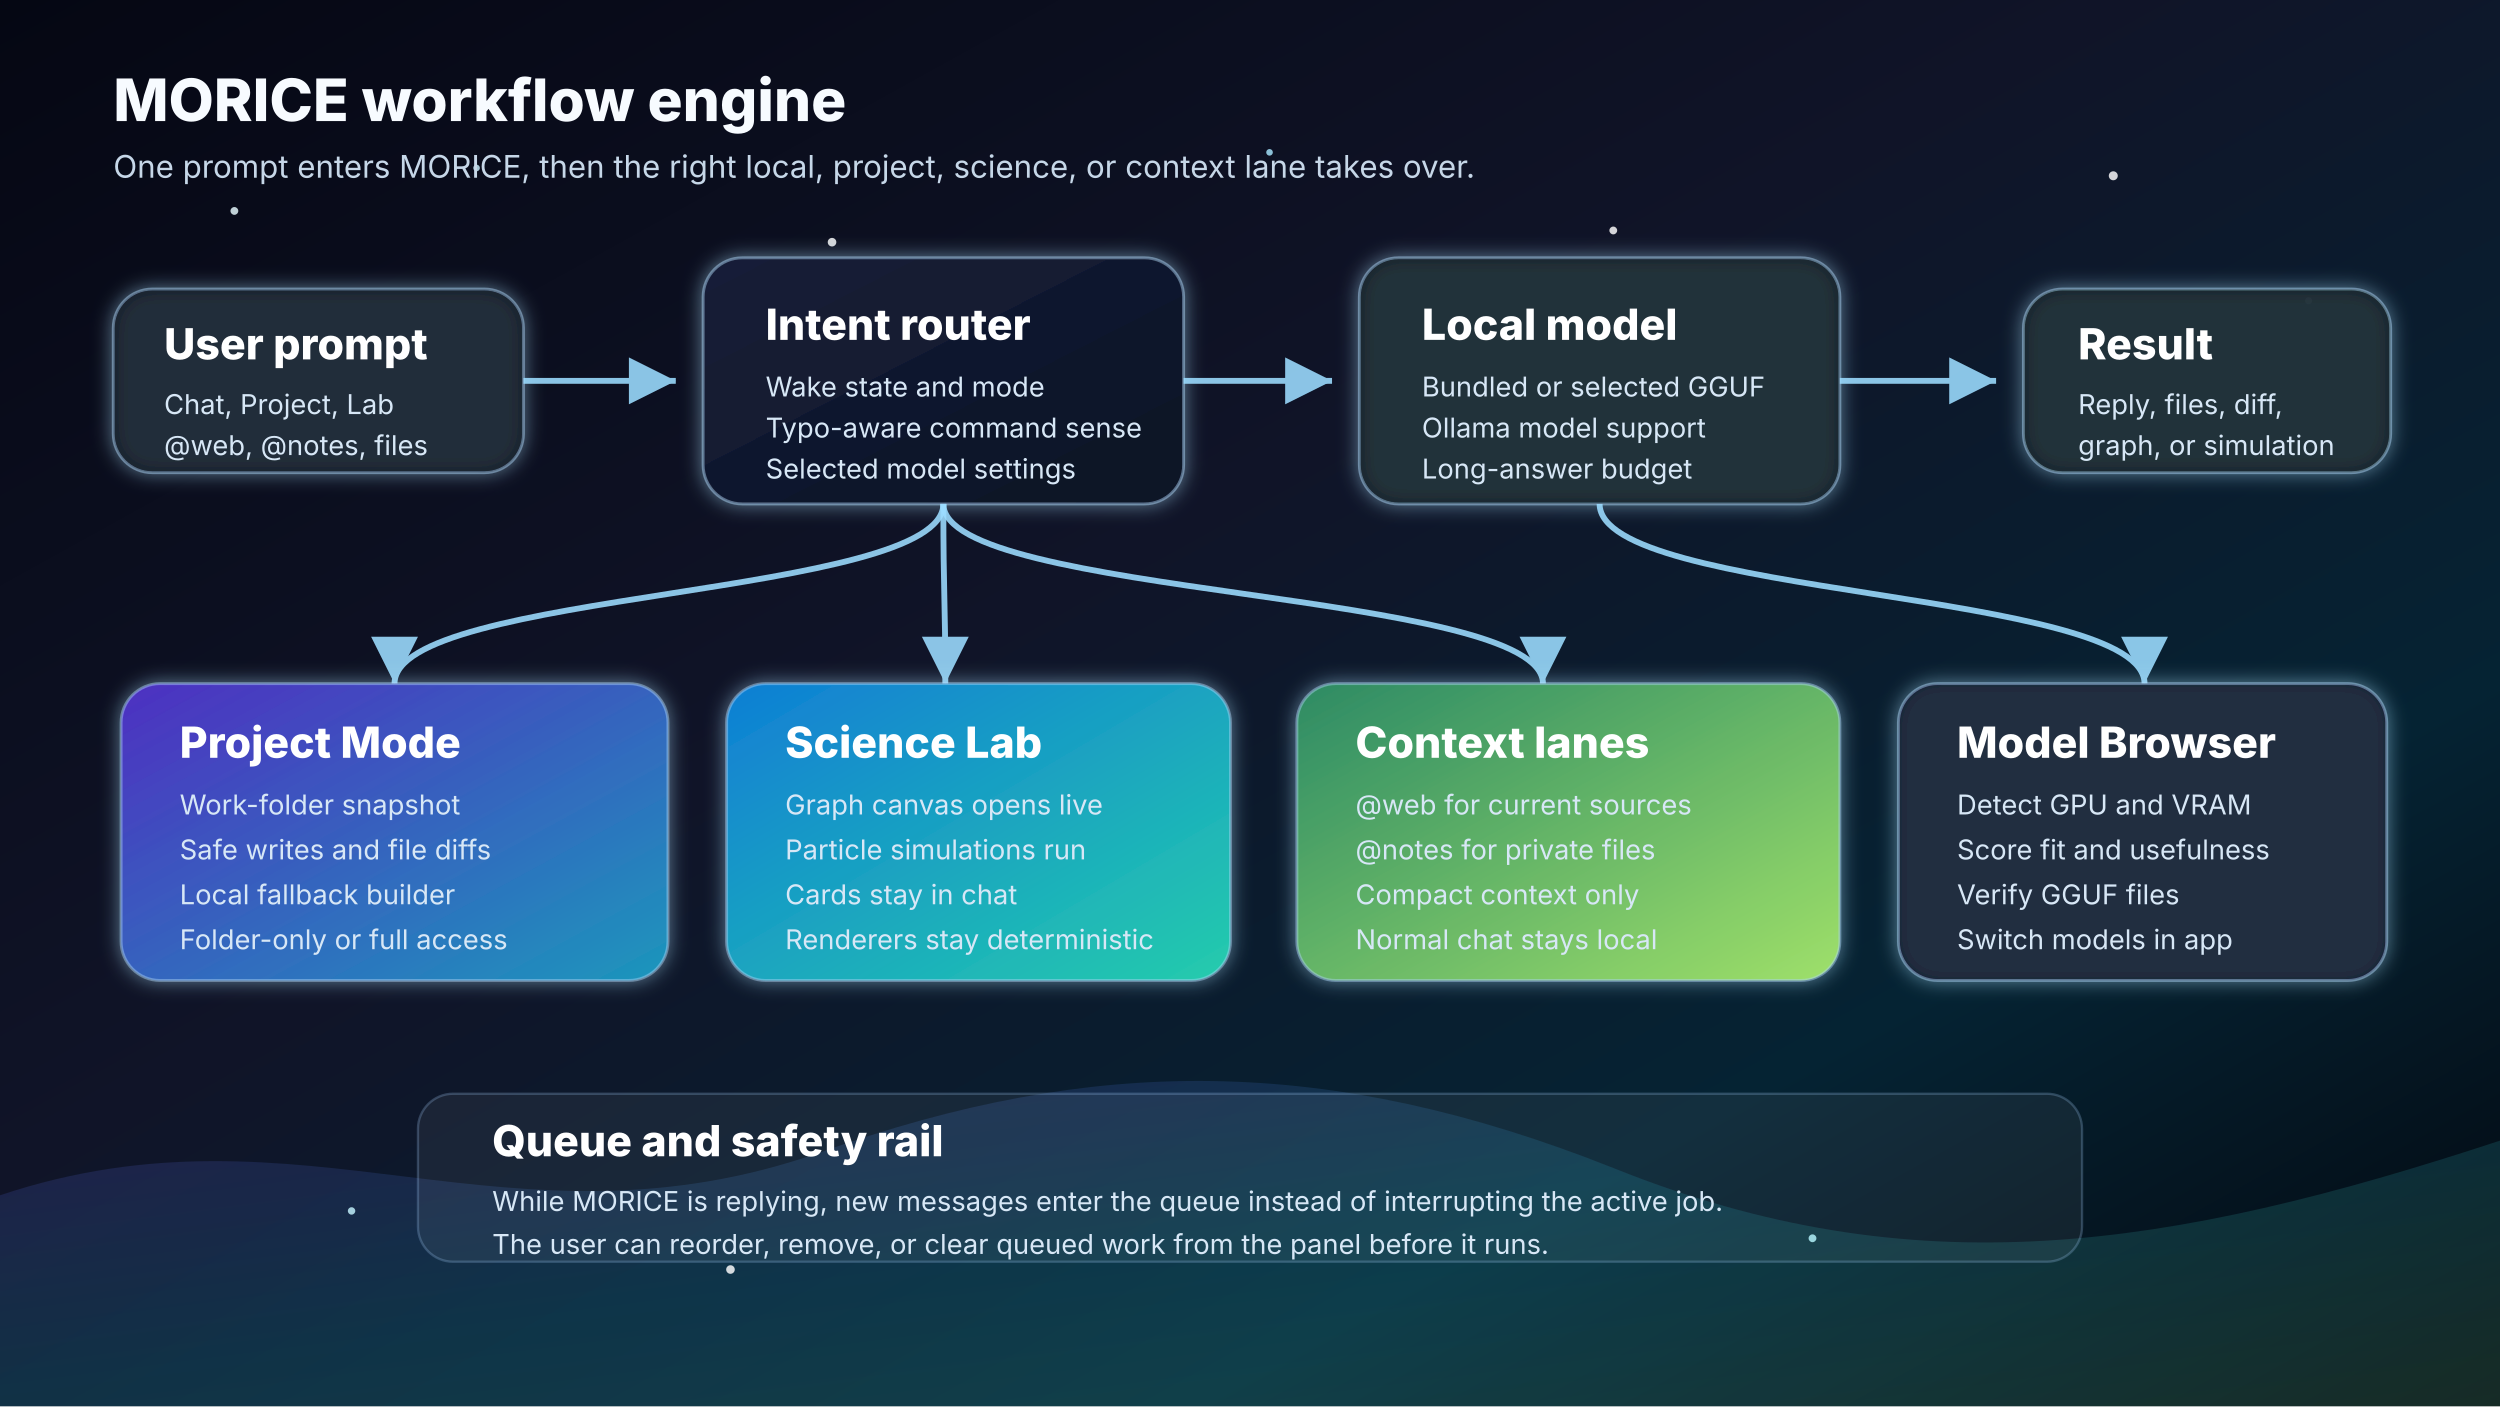
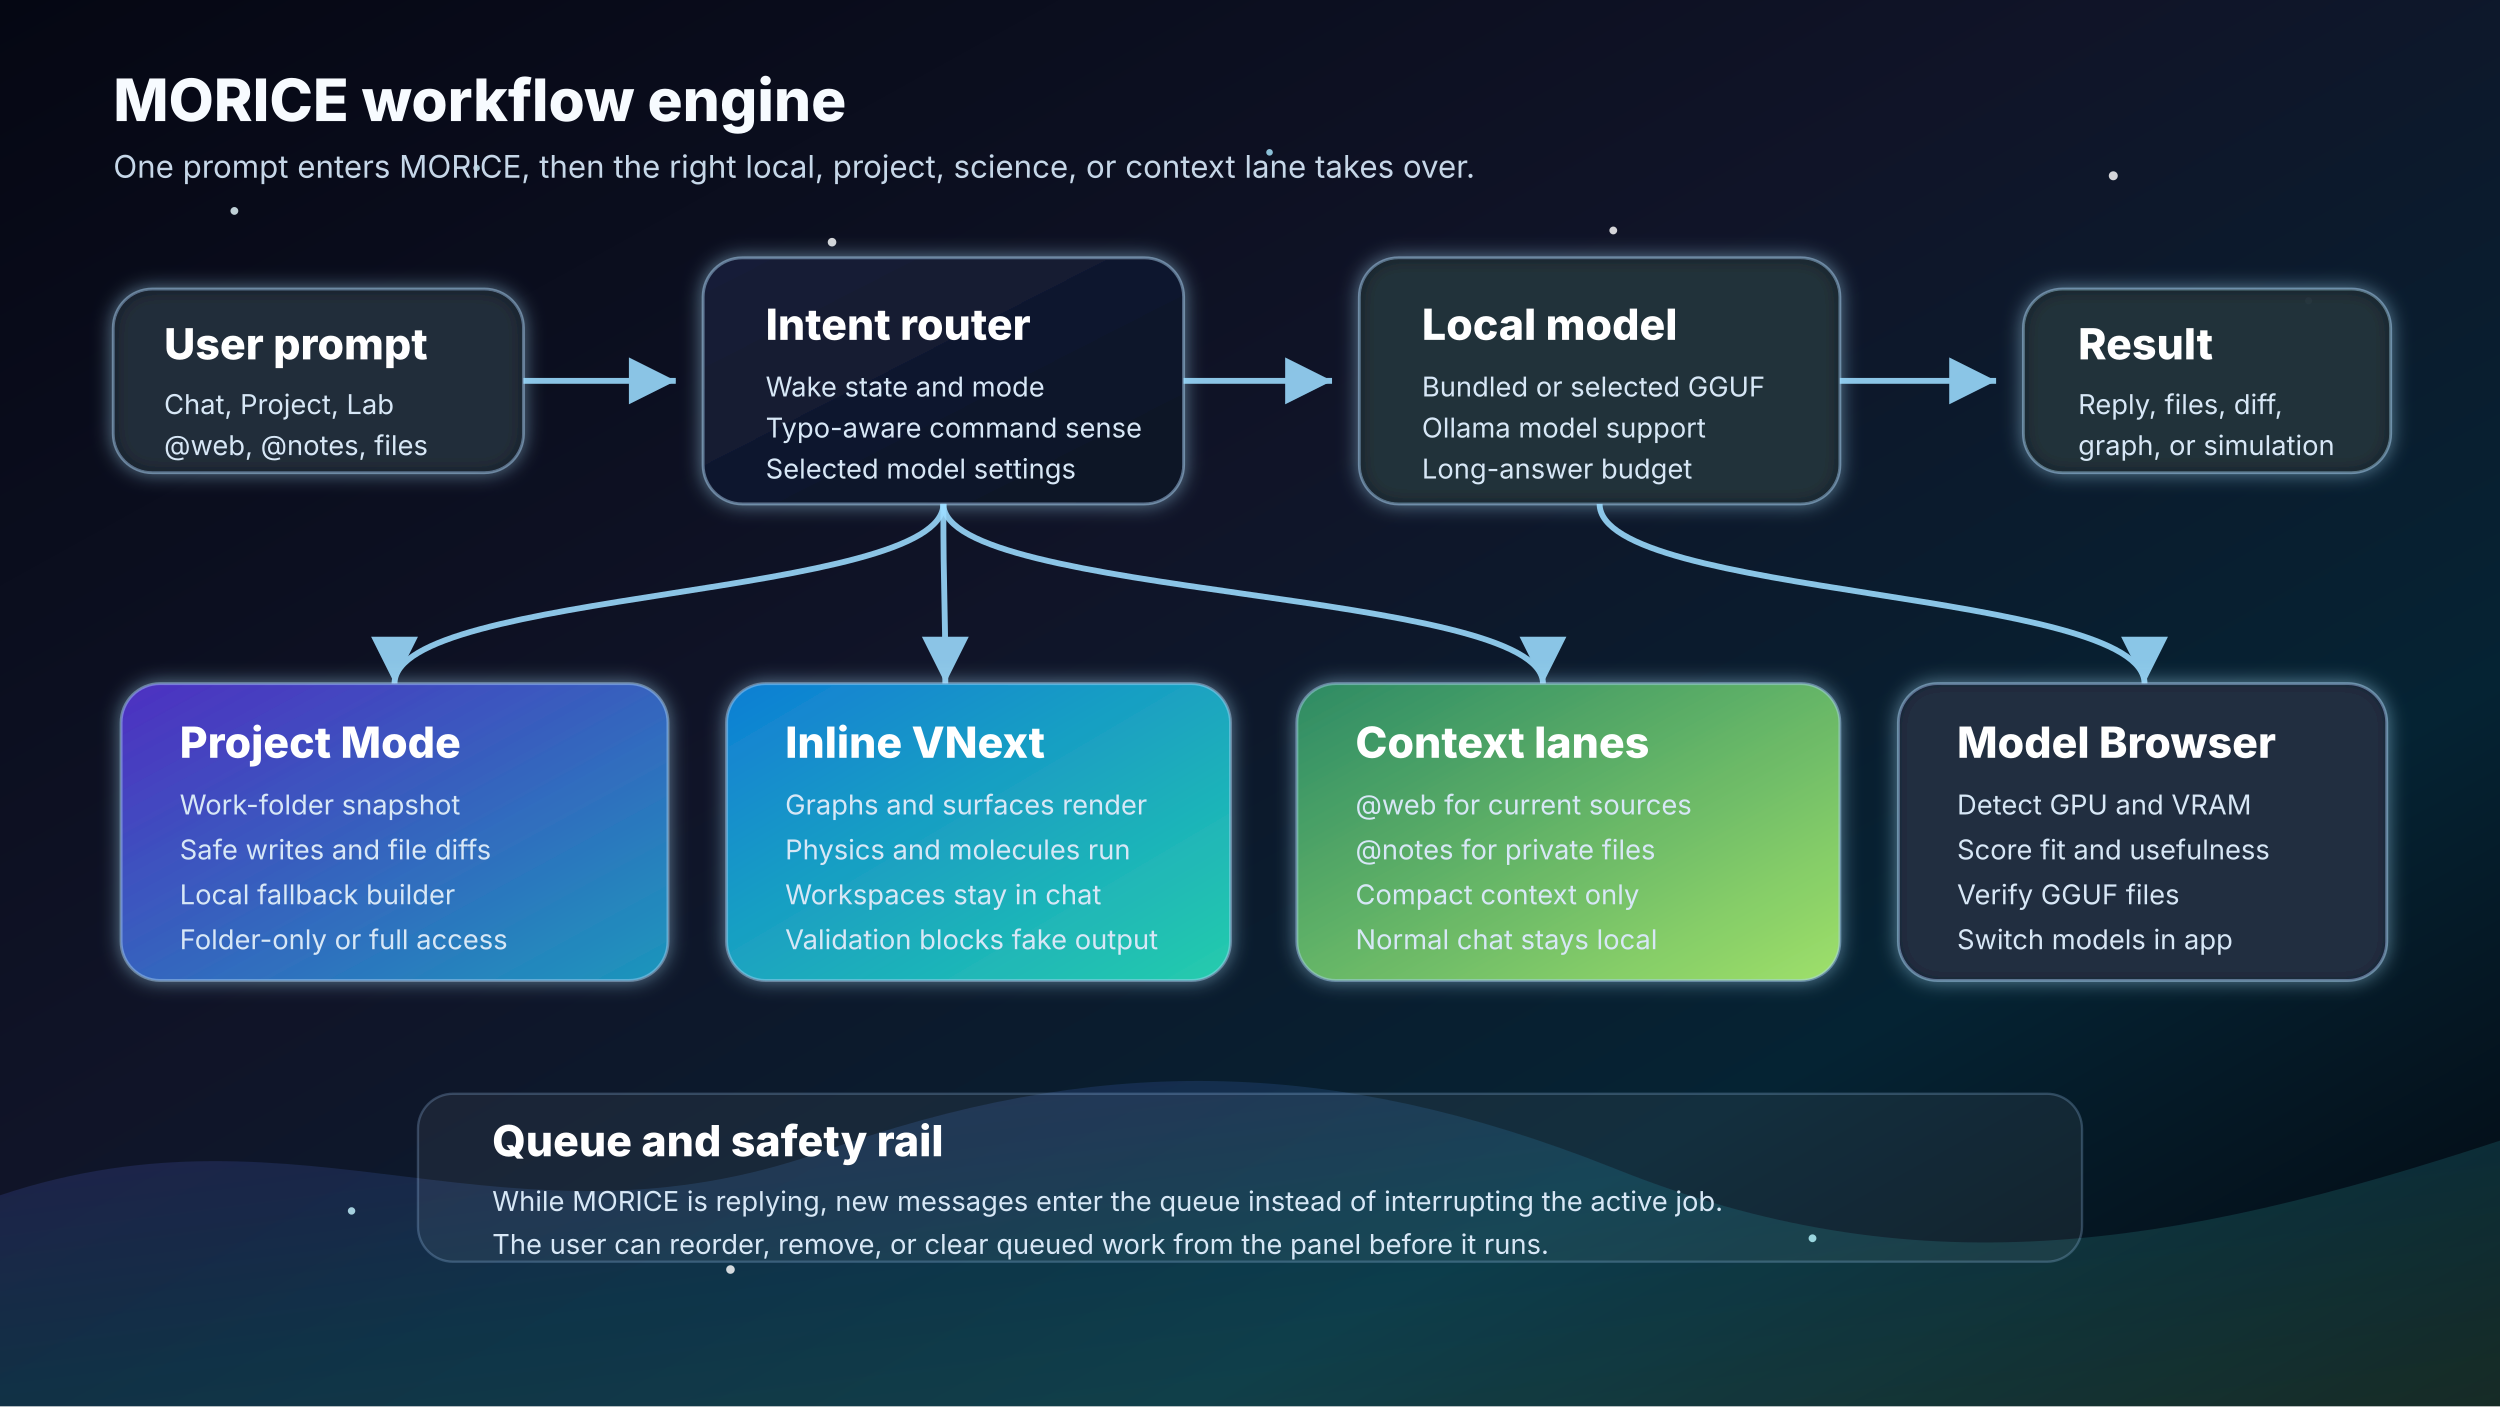
<svg xmlns="http://www.w3.org/2000/svg" width="1280" height="720" viewBox="0 0 1280 720" role="img" aria-labelledby="title desc">
  <defs>
    <linearGradient id="bg" x1="0" y1="0" x2="1" y2="1">
      <stop offset="0%" stop-color="#050713" />
      <stop offset="42%" stop-color="#101428" />
      <stop offset="74%" stop-color="#052333" />
      <stop offset="100%" stop-color="#04060d" />
    </linearGradient>
    <linearGradient id="panel" x1="0" y1="0" x2="1" y2="1">
      <stop offset="0%" stop-color="#171f38" />
      <stop offset="100%" stop-color="#0a1224" />
    </linearGradient>
    <linearGradient id="accent" x1="0" y1="0" x2="1" y2="1">
      <stop offset="0%" stop-color="#7c4dff" />
      <stop offset="48%" stop-color="#24b8d6" />
      <stop offset="100%" stop-color="#7df2a8" />
    </linearGradient>
    <linearGradient id="project" x1="0" y1="0" x2="1" y2="1">
      <stop offset="0%" stop-color="#5130c8" />
      <stop offset="100%" stop-color="#1c9cc2" />
    </linearGradient>
    <linearGradient id="science" x1="0" y1="0" x2="1" y2="1">
      <stop offset="0%" stop-color="#0f82db" />
      <stop offset="100%" stop-color="#26d3b1" />
    </linearGradient>
    <linearGradient id="context" x1="0" y1="0" x2="1" y2="1">
      <stop offset="0%" stop-color="#2e8f66" />
      <stop offset="100%" stop-color="#a5e86c" />
    </linearGradient>
    <filter id="glow" x="-24%" y="-24%" width="148%" height="148%">
      <feGaussianBlur stdDeviation="5" result="blur" />
      <feColorMatrix in="blur" type="matrix" values="0 0 0 0 0.42 0 0 0 0 0.78 0 0 0 0 1 0 0 0 0.56 0" />
      <feMerge>
        <feMergeNode />
        <feMergeNode in="SourceGraphic" />
      </feMerge>
    </filter>
    <marker id="arrow" markerWidth="12" markerHeight="12" refX="10" refY="6" orient="auto">
      <path d="M2,2 L10,6 L2,10 Z" fill="#9bdcff" />
    </marker>
    <style>
      .title { font-family: Segoe UI, Inter, Arial, sans-serif; fill: #f7fbff; font-size: 30px; font-weight: 800; }
      .subtitle { font-family: Segoe UI, Inter, Arial, sans-serif; fill: #c6d7e8; font-size: 16px; }
      .label { font-family: Segoe UI, Inter, Arial, sans-serif; fill: #ffffff; font-size: 22px; font-weight: 800; }
      .small { font-family: Segoe UI, Inter, Arial, sans-serif; fill: #d7e7f6; font-size: 14px; }
      .tiny { font-family: Segoe UI, Inter, Arial, sans-serif; fill: #b9d5e8; font-size: 13px; }
      .box { stroke: rgba(180,220,255,0.45); stroke-width: 1.5; rx: 20; filter: url(#glow); }
      .line { fill: none; stroke: #9bdcff; stroke-width: 3; marker-end: url(#arrow); opacity: 0.88; }
      .rail { fill: rgba(255,255,255,0.055); stroke: rgba(170,210,255,0.24); stroke-width: 1.2; rx: 18; }
    </style>
  </defs>
  <rect width="1280" height="720" fill="url(#bg)" />
  <path d="M0 612 C155 560 260 646 420 590 C560 540 680 540 826 598 C980 660 1110 640 1280 584 L1280 720 L0 720 Z" fill="url(#accent)" opacity="0.16" />
  <g opacity="0.82">
    <circle cx="120" cy="108" r="2" fill="#e8fbff" />
    <circle cx="244" cy="86" r="1.7" fill="#c9f0ff" />
    <circle cx="426" cy="124" r="2.2" fill="#ffffff" />
    <circle cx="650" cy="78" r="1.7" fill="#a7e7ff" />
    <circle cx="826" cy="118" r="2" fill="#ffffff" />
    <circle cx="1082" cy="90" r="2.3" fill="#ffffff" />
    <circle cx="1182" cy="154" r="1.8" fill="#c5f4ff" />
    <circle cx="180" cy="620" r="1.9" fill="#c5f4ff" />
    <circle cx="374" cy="650" r="2.2" fill="#ffffff" />
    <circle cx="928" cy="634" r="2" fill="#b2f7ff" />
  </g>
  <text x="58" y="62" class="title">MORICE workflow engine</text>
  <text x="58" y="91" class="subtitle">One prompt enters MORICE, then the right local, project, science, or context lane takes over.</text>
  <rect x="58" y="148" width="210" height="94" class="box" fill="rgba(10,15,30,0.94)" />
  <text x="84" y="184" class="label">User prompt</text>
  <text x="84" y="212" class="small">Chat, Project, Lab</text>
  <text x="84" y="233" class="small">@web, @notes, files</text>
  <line x1="268" y1="195" x2="346" y2="195" class="line" />
  <rect x="360" y="132" width="246" height="126" class="box" fill="url(#panel)" />
  <text x="392" y="174" class="label">Intent router</text>
  <text x="392" y="203" class="small">Wake state and mode</text>
  <text x="392" y="224" class="small">Typo-aware command sense</text>
  <text x="392" y="245" class="small">Selected model settings</text>
  <line x1="606" y1="195" x2="682" y2="195" class="line" />
  <rect x="696" y="132" width="246" height="126" class="box" fill="rgba(8,20,30,0.94)" />
  <text x="728" y="174" class="label">Local model</text>
  <text x="728" y="203" class="small">Bundled or selected GGUF</text>
  <text x="728" y="224" class="small">Ollama model support</text>
  <text x="728" y="245" class="small">Long-answer budget</text>
  <line x1="942" y1="195" x2="1022" y2="195" class="line" />
  <rect x="1036" y="148" width="188" height="94" class="box" fill="rgba(10,24,26,0.94)" />
  <text x="1064" y="184" class="label">Result</text>
  <text x="1064" y="212" class="small">Reply, files, diff,</text>
  <text x="1064" y="233" class="small">graph, or simulation</text>
  <path d="M483 258 C483 306 202 302 202 350" class="line" />
  <rect x="62" y="350" width="280" height="152" class="box" fill="url(#project)" opacity="0.96" />
  <text x="92" y="388" class="label">Project Mode</text>
  <text x="92" y="417" class="small">Work-folder snapshot</text>
  <text x="92" y="440" class="small">Safe writes and file diffs</text>
  <text x="92" y="463" class="small">Local fallback builder</text>
  <text x="92" y="486" class="small">Folder-only or full access</text>
  <path d="M483 258 C483 306 484 306 484 350" class="line" />
  <rect x="372" y="350" width="258" height="152" class="box" fill="url(#science)" opacity="0.96" />
-   <text x="402" y="388" class="label">Science Lab</text>
-   <text x="402" y="417" class="small">Graph canvas opens live</text>
-   <text x="402" y="440" class="small">Particle simulations run</text>
-   <text x="402" y="463" class="small">Cards stay in chat</text>
-   <text x="402" y="486" class="small">Renderers stay deterministic</text>
+   <text x="402" y="388" class="label">Inline VNext</text>
+   <text x="402" y="417" class="small">Graphs and surfaces render</text>
+   <text x="402" y="440" class="small">Physics and molecules run</text>
+   <text x="402" y="463" class="small">Workspaces stay in chat</text>
+   <text x="402" y="486" class="small">Validation blocks fake output</text>
  <path d="M483 258 C483 306 790 302 790 350" class="line" />
  <rect x="664" y="350" width="278" height="152" class="box" fill="url(#context)" opacity="0.96" />
  <text x="694" y="388" class="label">Context lanes</text>
  <text x="694" y="417" class="small">@web for current sources</text>
  <text x="694" y="440" class="small">@notes for private files</text>
  <text x="694" y="463" class="small">Compact context only</text>
  <text x="694" y="486" class="small">Normal chat stays local</text>
  <path d="M819 258 C819 306 1098 302 1098 350" class="line" />
  <rect x="972" y="350" width="250" height="152" class="box" fill="rgba(18,26,50,0.96)" />
  <text x="1002" y="388" class="label">Model Browser</text>
  <text x="1002" y="417" class="small">Detect GPU and VRAM</text>
  <text x="1002" y="440" class="small">Score fit and usefulness</text>
  <text x="1002" y="463" class="small">Verify GGUF files</text>
  <text x="1002" y="486" class="small">Switch models in app</text>
  <rect x="214" y="560" width="852" height="86" class="rail" />
  <text x="252" y="592" class="label" font-size="20">Queue and safety rail</text>
  <text x="252" y="620" class="small">While MORICE is replying, new messages enter the queue instead of interrupting the active job.</text>
  <text x="252" y="642" class="small">The user can reorder, remove, or clear queued work from the panel before it runs.</text>
</svg>
